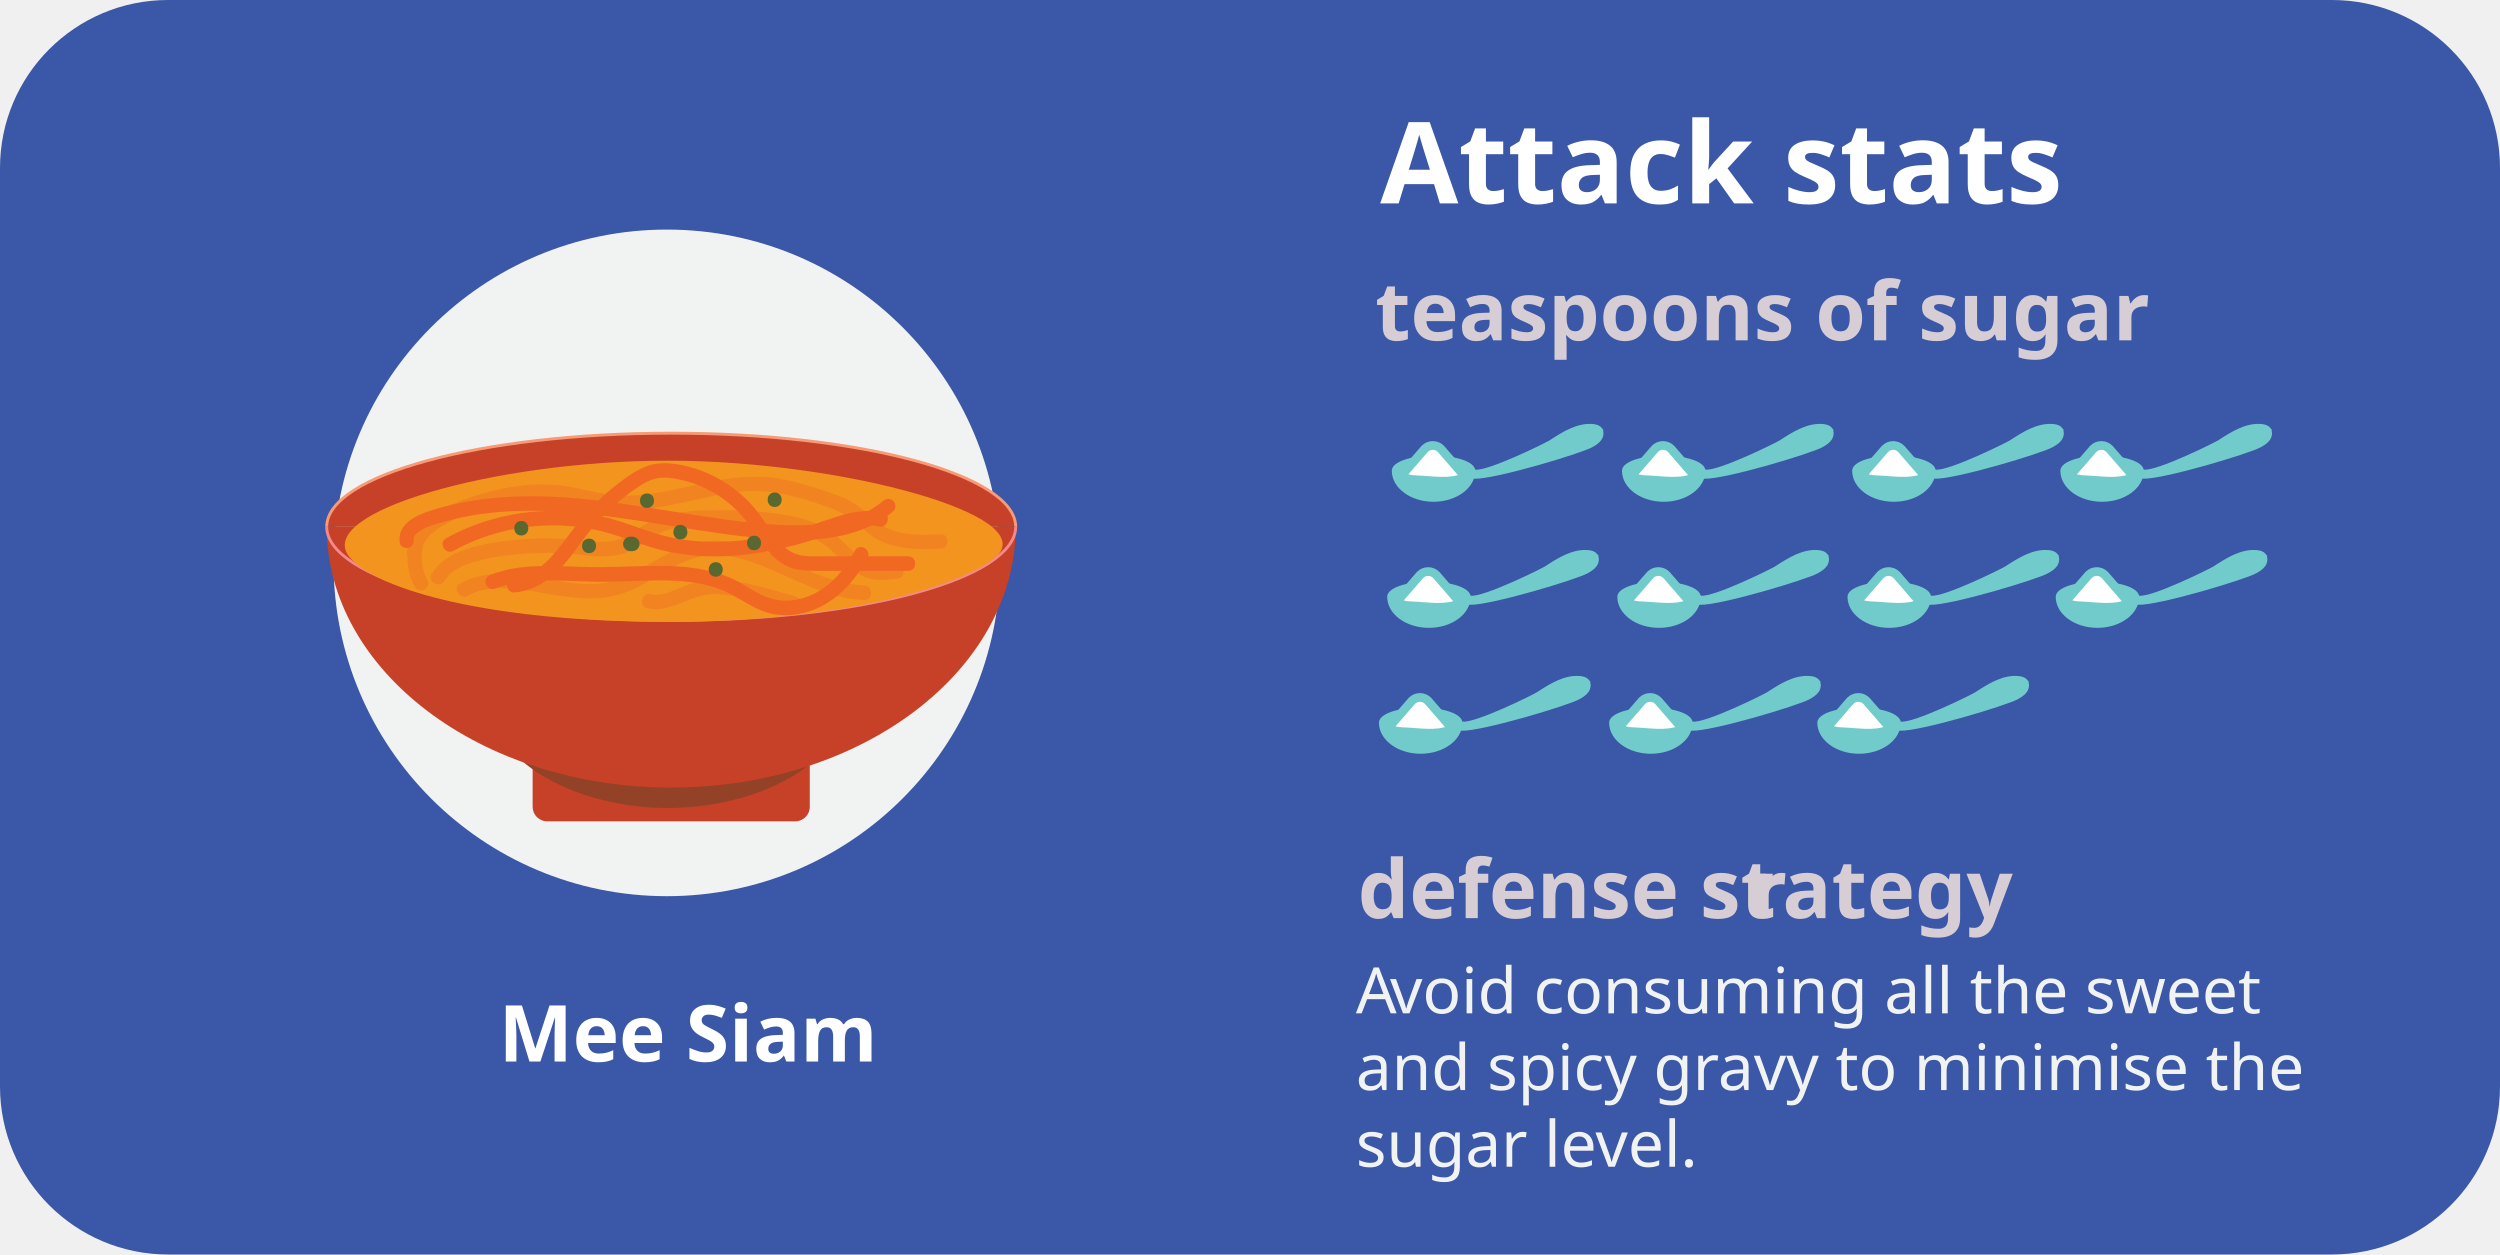
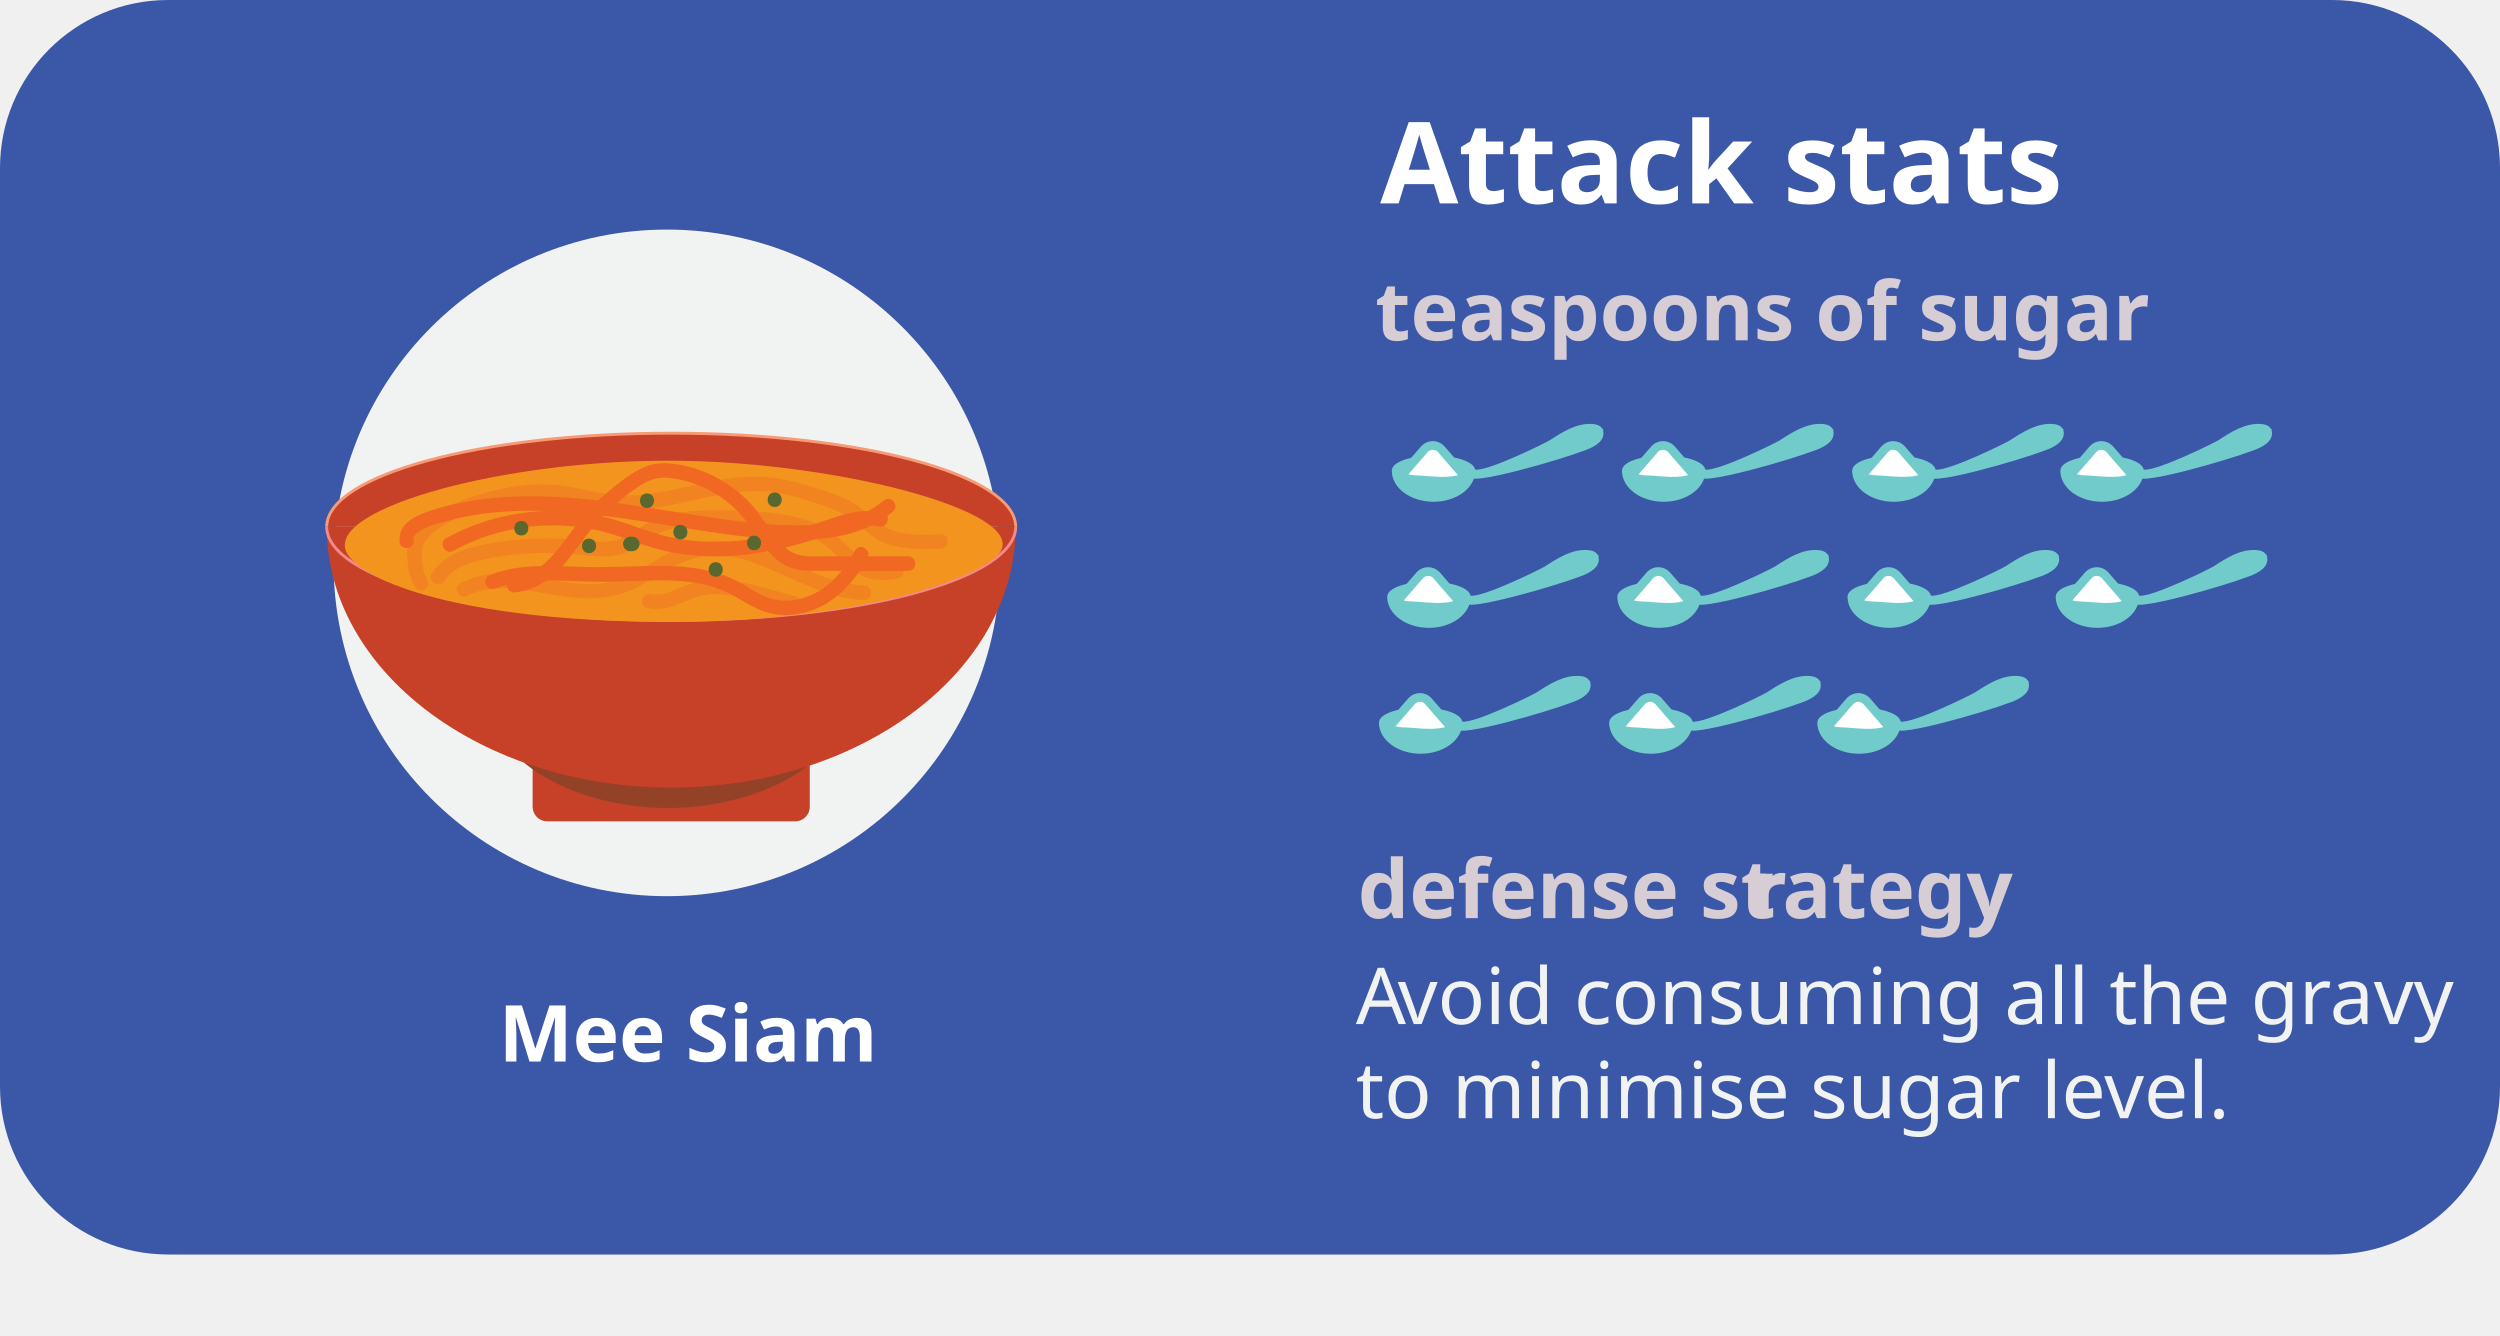
- <svg xmlns="http://www.w3.org/2000/svg" id="Layer_2" data-name="Layer 2" viewBox="0 0 860.4 431.75">
+ <svg xmlns="http://www.w3.org/2000/svg" id="Layer_2" data-name="Layer 2" viewBox="0 0 860.4 459.46">
  <defs>
    <style>
      .cls-1 {
        font-family: TrebuchetMS, 'Trebuchet MS';
-         font-size: 22px;
      }

      .cls-1, .cls-2 {
        fill: #f1f2f2;
      }

-       .cls-3 {
+       .cls-1, .cls-3 {
+         font-size: 27px;
+       }
+ 
+       .cls-4 {
        fill: #f28321;
      }

-       .cls-4 {
+       .cls-5 {
        fill: #f16823;
      }

-       .cls-5 {
+       .cls-6 {
        fill: #934227;
      }

-       .cls-6, .cls-7, .cls-8 {
+       .cls-7, .cls-8, .cls-9 {
        fill: #c64127;
      }

-       .cls-9 {
+       .cls-10 {
        fill: #3b57a7;
      }

-       .cls-10 {
+       .cls-11 {
        fill: #59682e;
      }

-       .cls-11 {
+       .cls-12 {
        letter-spacing: -.03em;
      }

-       .cls-12 {
+       .cls-13 {
        fill: #d6cdd5;
        font-size: 28px;
      }

-       .cls-12, .cls-13, .cls-14 {
+       .cls-13, .cls-3, .cls-14 {
        font-family: TrebuchetMS-Bold, 'Trebuchet MS';
        font-weight: 700;
      }

      .cls-15 {
        letter-spacing: -.06em;
      }

      .cls-16 {
        fill: #72cbcb;
      }

-       .cls-16, .cls-17, .cls-7, .cls-8, .cls-18 {
+       .cls-16, .cls-17, .cls-8, .cls-9, .cls-18 {
        stroke-miterlimit: 10;
      }

      .cls-16, .cls-18 {
        stroke: #72cbcb;
      }

      .cls-17 {
        fill: #f3941f;
        stroke: #f3941f;
      }

-       .cls-7 {
+       .cls-8 {
        stroke: #f79a75;
      }

-       .cls-8 {
+       .cls-9 {
        stroke: #f4898b;
      }

-       .cls-13 {
-         font-size: 27px;
-       }
- 
-       .cls-13, .cls-18, .cls-14 {
+       .cls-3, .cls-18, .cls-14 {
        fill: #fff;
      }

      .cls-18 {
        stroke-width: 3px;
      }

      .cls-14 {
        font-size: 39px;
      }
    </style>
  </defs>
  <g id="exploreSugar">
-     <rect class="cls-9" x="0" y="0" width="860.4" height="431.75" rx="57.84" ry="57.84" />
+     <rect class="cls-10" x="0" y="0" width="860.4" height="431.75" rx="57.84" ry="57.84" />
    <g>
      <g>
        <path class="cls-16" d="m493.36,157.3c-7.66,0-13.86,2.11-13.86,4.71,0,5.62,6.21,10.18,13.86,10.18s13.86-4.56,13.86-10.18c0-2.6-6.21-4.71-13.86-4.71Z" />
-         <path class="cls-16" d="m550.81,147.51c-.62-.73-1.63-.98-2.58-1.07-5.31-.5-10.2,2.64-14.68,5.55-1.13.73-21.29,10.77-25.86,10.13l-.46,2.16c7.42.18,36.88-8.76,40.49-10.79,1.12-.63,2.27-1.31,3-2.37s.92-2.62.08-3.61Z" />
+         <path class="cls-16" d="m550.81,147.51c-.62-.73-1.63-.98-2.58-1.07-5.31-.5-10.2,2.64-14.68,5.55-1.13.73-21.29,10.77-25.86,10.13l-.46,2.16c7.42.18,36.88-8.76,40.49-10.79,1.12-.63,2.27-1.31,3-2.37.73-1.06.92-2.62.08-3.61Z" />
      </g>
      <path class="cls-18" d="m482.96,162.97c-.3.35.39.52.34.98-.04.45,1.23,1.06,4.12,1.16,5.35.18,11.11,1.35,16.11-.61.38-.15.5-.64.23-.95l-7.86-9.06c-1.52-1.56-4.01-1.57-5.55-.03l-7.39,8.52" />
    </g>
    <g>
      <g>
        <path class="cls-16" d="m572.58,157.3c-7.66,0-13.86,2.11-13.86,4.71,0,5.62,6.21,10.18,13.86,10.18s13.86-4.56,13.86-10.18c0-2.6-6.21-4.71-13.86-4.71Z" />
-         <path class="cls-16" d="m630.02,147.51c-.62-.73-1.63-.98-2.58-1.07-5.31-.5-10.2,2.64-14.68,5.55-1.13.73-21.29,10.77-25.86,10.13l-.46,2.16c7.42.18,36.88-8.76,40.49-10.79,1.12-.63,2.27-1.31,3-2.37s.92-2.62.08-3.61Z" />
+         <path class="cls-16" d="m630.02,147.51c-.62-.73-1.63-.98-2.58-1.07-5.31-.5-10.2,2.64-14.68,5.55-1.13.73-21.29,10.77-25.86,10.13l-.46,2.16c7.42.18,36.88-8.76,40.49-10.79,1.12-.63,2.27-1.31,3-2.37.73-1.06.92-2.62.08-3.61Z" />
      </g>
      <path class="cls-18" d="m562.18,162.97c-.3.35.39.52.34.98-.04.45,1.23,1.06,4.12,1.16,5.35.18,11.11,1.35,16.11-.61.38-.15.5-.64.23-.95l-7.86-9.06c-1.52-1.56-4.01-1.57-5.55-.03l-7.39,8.52" />
    </g>
    <g>
      <g>
        <path class="cls-16" d="m651.8,157.3c-7.66,0-13.86,2.11-13.86,4.71,0,5.62,6.21,10.18,13.86,10.18s13.86-4.56,13.86-10.18c0-2.6-6.21-4.71-13.86-4.71Z" />
-         <path class="cls-16" d="m709.24,147.51c-.62-.73-1.63-.98-2.58-1.07-5.31-.5-10.2,2.64-14.68,5.55-1.13.73-21.29,10.77-25.86,10.13l-.46,2.16c7.42.18,36.88-8.76,40.49-10.79,1.12-.63,2.27-1.31,3-2.37s.92-2.62.08-3.61Z" />
+         <path class="cls-16" d="m709.24,147.51c-.62-.73-1.63-.98-2.58-1.07-5.31-.5-10.2,2.64-14.68,5.55-1.13.73-21.29,10.77-25.86,10.13l-.46,2.16c7.42.18,36.88-8.76,40.49-10.79,1.12-.63,2.27-1.31,3-2.37.73-1.06.92-2.62.08-3.61Z" />
      </g>
      <path class="cls-18" d="m641.39,162.97c-.3.35.39.52.34.98-.04.45,1.23,1.06,4.12,1.16,5.35.18,11.11,1.35,16.11-.61.38-.15.5-.64.23-.95l-7.86-9.06c-1.52-1.56-4.01-1.57-5.55-.03l-7.39,8.52" />
    </g>
    <text class="cls-14" transform="translate(475 70)">
      <tspan x="0" y="0">Attack stats </tspan>
    </text>
-     <text class="cls-12" transform="translate(473.28 117.12)">
+     <text class="cls-13" transform="translate(473.28 117.12)">
      <tspan x="0" y="0">teaspoons of sugar</tspan>
    </text>
-     <text class="cls-12" transform="translate(467.29 315.98)">
+     <text class="cls-13" transform="translate(467.29 315.98)">
      <tspan x="0" y="0">defense st</tspan>
-       <tspan class="cls-11" x="135.06" y="0">r</tspan>
+       <tspan class="cls-12" x="135.06" y="0">r</tspan>
      <tspan x="146.15" y="0">ategy</tspan>
    </text>
    <g>
      <g>
        <path class="cls-16" d="m723.45,157.3c-7.66,0-13.86,2.11-13.86,4.71,0,5.62,6.21,10.18,13.86,10.18s13.86-4.56,13.86-10.18c0-2.6-6.21-4.71-13.86-4.71Z" />
-         <path class="cls-16" d="m780.9,147.51c-.62-.73-1.63-.98-2.58-1.07-5.31-.5-10.2,2.64-14.68,5.55-1.13.73-21.29,10.77-25.86,10.13l-.46,2.16c7.42.18,36.88-8.76,40.49-10.79,1.12-.63,2.27-1.31,3-2.37s.92-2.62.08-3.61Z" />
+         <path class="cls-16" d="m780.9,147.51c-.62-.73-1.63-.98-2.58-1.07-5.31-.5-10.2,2.64-14.68,5.55-1.13.73-21.29,10.77-25.86,10.13l-.46,2.16c7.42.18,36.88-8.76,40.49-10.79,1.12-.63,2.27-1.31,3-2.37.73-1.06.92-2.62.08-3.61Z" />
      </g>
      <path class="cls-18" d="m713.05,162.97c-.3.35.39.52.34.98-.04.45,1.23,1.06,4.12,1.16,5.35.18,11.11,1.35,16.11-.61.38-.15.5-.64.23-.95l-7.86-9.06c-1.52-1.56-4.01-1.57-5.55-.03l-7.39,8.52" />
    </g>
    <g>
      <g>
        <path class="cls-16" d="m491.77,200.69c-7.66,0-13.86,2.11-13.86,4.71,0,5.62,6.21,10.18,13.86,10.18s13.86-4.56,13.86-10.18c0-2.6-6.21-4.71-13.86-4.71Z" />
        <path class="cls-16" d="m549.21,190.9c-.62-.73-1.63-.98-2.58-1.07-5.31-.5-10.2,2.64-14.68,5.55-1.13.73-21.29,10.77-25.86,10.13l-.46,2.16c7.42.18,36.88-8.76,40.49-10.79,1.12-.63,2.27-1.31,3-2.37s.92-2.62.08-3.61Z" />
      </g>
      <path class="cls-18" d="m481.36,206.36c-.3.35.39.52.34.98-.04.45,1.23,1.06,4.12,1.16,5.35.18,11.11,1.35,16.11-.61.38-.15.5-.64.23-.95l-7.86-9.06c-1.52-1.56-4.01-1.57-5.55-.03l-7.39,8.52" />
    </g>
    <g>
      <g>
        <path class="cls-16" d="m570.98,200.69c-7.66,0-13.86,2.11-13.86,4.71,0,5.62,6.21,10.18,13.86,10.18s13.86-4.56,13.86-10.18c0-2.6-6.21-4.71-13.86-4.71Z" />
        <path class="cls-16" d="m628.42,190.9c-.62-.73-1.63-.98-2.58-1.07-5.31-.5-10.2,2.64-14.68,5.55-1.13.73-21.29,10.77-25.86,10.13l-.46,2.16c7.42.18,36.88-8.76,40.49-10.79,1.12-.63,2.27-1.31,3-2.37s.92-2.62.08-3.61Z" />
      </g>
      <path class="cls-18" d="m560.58,206.36c-.3.35.39.52.34.98-.04.45,1.23,1.06,4.12,1.16,5.35.18,11.11,1.35,16.11-.61.38-.15.5-.64.23-.95l-7.86-9.06c-1.52-1.56-4.01-1.57-5.55-.03l-7.39,8.52" />
    </g>
    <g>
      <g>
        <path class="cls-16" d="m650.2,200.69c-7.66,0-13.86,2.11-13.86,4.71,0,5.62,6.21,10.18,13.86,10.18s13.86-4.56,13.86-10.18c0-2.6-6.21-4.71-13.86-4.71Z" />
-         <path class="cls-16" d="m707.64,190.9c-.62-.73-1.63-.98-2.58-1.07-5.31-.5-10.2,2.64-14.68,5.55-1.13.73-21.29,10.77-25.86,10.13l-.46,2.16c7.42.18,36.88-8.76,40.49-10.79,1.12-.63,2.27-1.31,3-2.37s.92-2.62.08-3.61Z" />
+         <path class="cls-16" d="m707.64,190.9c-.62-.73-1.63-.98-2.58-1.07-5.31-.5-10.2,2.64-14.68,5.55-1.13.73-21.29,10.77-25.86,10.13l-.46,2.16c7.42.18,36.88-8.76,40.49-10.79,1.12-.63,2.27-1.31,3-2.37.73-1.06.92-2.62.08-3.61Z" />
      </g>
      <path class="cls-18" d="m639.8,206.36c-.3.35.39.52.34.98-.04.45,1.23,1.06,4.12,1.16,5.35.18,11.11,1.35,16.11-.61.38-.15.5-.64.23-.95l-7.86-9.06c-1.52-1.56-4.01-1.57-5.55-.03l-7.39,8.52" />
    </g>
    <g>
      <g>
        <path class="cls-16" d="m721.85,200.69c-7.66,0-13.86,2.11-13.86,4.71,0,5.62,6.21,10.18,13.86,10.18s13.86-4.56,13.86-10.18c0-2.6-6.21-4.71-13.86-4.71Z" />
        <path class="cls-16" d="m779.3,190.9c-.62-.73-1.63-.98-2.58-1.07-5.31-.5-10.2,2.64-14.68,5.55-1.13.73-21.29,10.77-25.86,10.13l-.46,2.16c7.42.18,36.88-8.76,40.49-10.79,1.12-.63,2.27-1.31,3-2.37s.92-2.62.08-3.61Z" />
      </g>
      <path class="cls-18" d="m711.45,206.36c-.3.35.39.52.34.98-.04.45,1.23,1.06,4.12,1.16,5.35.18,11.11,1.35,16.11-.61.38-.15.5-.64.23-.95l-7.86-9.06c-1.52-1.56-4.01-1.57-5.55-.03l-7.39,8.52" />
    </g>
    <circle class="cls-2" cx="229.5" cy="193.72" r="114.71" />
-     <text class="cls-13" transform="translate(171.64 365.33)">
+     <text class="cls-3" transform="translate(171.64 365.33)">
      <tspan x="0" y="0">Mee Siam</tspan>
    </text>
-     <text class="cls-1" transform="translate(466.63 348.75)">
+     <text class="cls-1" transform="translate(466.63 352.44)">
      <tspan class="cls-15" x="0" y="0">A</tspan>
-       <tspan x="11.76" y="0">void consuming all the sweet </tspan>
-       <tspan x="0" y="26.4">and spicy gravy to minimise the </tspan>
-       <tspan x="0" y="52.8">sugar level.</tspan>
-     </text>
-     <g>
-       <path class="cls-6" d="m183.31,259.42h95.38v18.25c0,2.76-2.24,5-5,5h-85.38c-2.76,0-5-2.24-5-5v-18.25h0Z" />
-       <path class="cls-5" d="m289.05,245.24c0,17.05-27.88,32.84-59.18,32.84s-59.18-15.79-59.18-32.84" />
-       <path class="cls-6" d="m349.56,181.3c0,49.56-53.08,89.74-118.56,89.74s-118.56-40.18-118.56-89.74" />
-       <path class="cls-7" d="m112.44,181.3c0-17.8,53.08-32.22,118.56-32.22s118.56,14.43,118.56,32.22" />
-       <path class="cls-8" d="m349.56,181.3c0,17.8-53.08,32.22-118.56,32.22s-118.56-14.43-118.56-32.22" />
+       <tspan x="14.44" y="0">void consuming all the gravy </tspan>
+       <tspan x="0" y="32.4">to minimise sugar level.</tspan>
+     </text>
+     <g>
+       <path class="cls-7" d="m183.31,259.42h95.38v18.25c0,2.76-2.24,5-5,5h-85.38c-2.76,0-5-2.24-5-5v-18.25h0Z" />
+       <path class="cls-6" d="m289.05,245.24c0,17.05-27.88,32.84-59.18,32.84s-59.18-15.79-59.18-32.84" />
+       <path class="cls-7" d="m349.56,181.3c0,49.56-53.08,89.74-118.56,89.74s-118.56-40.18-118.56-89.74" />
+       <path class="cls-8" d="m112.44,181.3c0-17.8,53.08-32.22,118.56-32.22s118.56,14.43,118.56,32.22" />
+       <path class="cls-9" d="m349.56,181.3c0,17.8-53.08,32.22-118.56,32.22s-118.56-14.43-118.56-32.22" />
      <path class="cls-17" d="m342.13,191.56c-11.37,9.38-51.87,21.96-112.22,21.96s-99.83-10.71-109.28-22.19c-11.77-14.29,48.93-32.28,109.28-32.28s128.48,19.09,112.22,32.51Z" />
-       <path class="cls-3" d="m160.93,205.04c8.15-4.34,17.79-2.37,26.42-.86,9.67,1.7,19.57,3.19,28.94-.68,8.84-3.65,16.46-10.7,26.14-12.17,8.61-1.31,17.19,2.16,24.91,5.58,9.63,4.26,19.32,9.17,30.05,9.59,3.22.13,3.21-4.87,0-5-18.65-.73-33.64-16.3-52.6-15.39-5,.24-9.67,1.78-14.12,4.01s-8.53,4.99-12.93,7.24c-4.13,2.11-8.47,3.46-13.12,3.64s-9.63-.54-14.38-1.36c-10.56-1.82-21.84-4.23-31.82,1.09-2.84,1.51-.32,5.83,2.52,4.32h0Z" />
-       <path class="cls-3" d="m152.88,199.97c2.37-3.79,6.7-5.6,10.84-6.74,5.45-1.5,11.16-2.27,16.79-2.67,5.96-.43,11.96-.35,17.91.23,5.62.55,11.51,1.5,16.94-.6,5.04-1.95,8.92-6,14.1-7.65s11.12-1.83,16.67-1.94c6.12-.11,12.24.16,18.32.83,5.06.56,10.32,1.4,14.97,3.55,2.48,1.15,4.72,2.62,6.74,4.47,1.91,1.75,3.67,3.67,5.63,5.36,2.1,1.8,4.39,3.36,7.07,4.17,3.39,1.02,6.91.56,10.34.08,1.34-.19,2.07-1.89,1.75-3.08-.4-1.44-1.73-1.93-3.08-1.75-2.77.39-5.69.71-8.37-.31-1.95-.74-3.62-2.11-5.13-3.51-3.74-3.44-7.05-7.12-11.69-9.4-4.93-2.43-10.27-3.57-15.68-4.28-6.11-.81-12.27-1.18-18.43-1.17s-12.1.15-17.92,1.46c-2.74.62-5.41,1.61-7.85,3.01-2.31,1.33-4.42,2.97-6.74,4.29-5.07,2.89-10.71,2.17-16.28,1.59-6.09-.64-12.21-.81-18.32-.43-6.44.4-13.03,1.23-19.25,2.96-5.38,1.5-10.6,4.11-13.65,8.98-1.71,2.74,2.61,5.25,4.32,2.52h0Z" />
-       <path class="cls-3" d="m273.89,205.28c-8.88-2.41-17.98-5.53-27.25-5.81-4.35-.13-8.21,1-12.18,2.67-3.22,1.36-6.83,3.15-10.4,2.32-3.13-.73-4.47,4.09-1.33,4.82,8.23,1.92,14.91-4.81,22.96-4.82,4.5,0,8.98.94,13.33,2.02s9.03,2.4,13.54,3.63c3.11.84,4.44-3.98,1.33-4.82h0Z" />
-       <path class="cls-3" d="m145.02,190.26c.32-4.91,5.03-8.16,8.99-10.25,5.44-2.88,11.47-4.92,17.43-6.38,6.33-1.56,12.85-2.27,19.37-1.79s13.27,2.78,20.03,3.47c12.87,1.31,25.39-3.08,37.91-5.25,6.06-1.05,12.32-1.53,18.42-.48,6.43,1.1,12.87,3.16,18.98,5.43,3.28,1.22,6.21,2.89,8.84,5.2s5.09,4.62,8.24,6.07c6.41,2.95,13.57,2.85,20.48,2.57,3.21-.13,3.22-5.13,0-5-5.93.24-12.39.59-17.95-1.89-2.8-1.25-4.96-3.29-7.23-5.29-2.5-2.2-5.17-4.01-8.23-5.34s-6.33-2.36-9.55-3.37-6.58-2.03-9.94-2.75c-6.77-1.45-13.51-1.4-20.34-.44-12.76,1.8-25.27,6.59-38.31,5.66-6.83-.49-13.38-2.83-20.21-3.49s-13.8.03-20.5,1.55c-7.04,1.6-14.27,4.03-20.6,7.55-5.46,3.03-10.39,7.64-10.82,14.22-.09,1.35,1.21,2.5,2.5,2.5,1.43,0,2.41-1.15,2.5-2.5h0Z" />
-       <path class="cls-3" d="m140.6,188.24c-.84,4.72-.14,9.51,2.14,13.75.62,1.15,2.31,1.61,3.42.9,1.17-.76,1.56-2.19.9-3.42-.23-.42-.43-.85-.63-1.28-.11-.26-.11-.25.01.04-.05-.13-.1-.25-.15-.38-.07-.19-.14-.38-.21-.57-.32-.93-.55-1.89-.71-2.86-.02-.1-.03-.2-.05-.3.04.33.05.35,0,.06-.02-.24-.05-.47-.07-.71-.04-.47-.05-.95-.05-1.42s.02-.95.06-1.42c.02-.23.03-.48.07-.71-.12.66.04-.22.07-.34.23-1.28-.35-2.76-1.75-3.08-1.22-.28-2.83.37-3.08,1.75h0Z" />
-       <path class="cls-4" d="m156.07,189.55c16.15-8.92,35.73-11.16,53.46-6.06,5.02,1.45,9.87,3.43,14.88,4.94s9.95,2.38,15.05,2.8c10.12.84,20.37-.36,30.24-2.65,5.48-1.27,10.85-2.94,16.16-4.78s10.97-3.89,16.59-2.6c3.13.72,4.47-4.1,1.33-4.82-5.37-1.23-10.74-.18-15.89,1.47-4.87,1.56-9.65,3.32-14.59,4.66-9.83,2.68-19.99,4.3-30.21,3.93-5.1-.18-10.15-.89-15.09-2.19s-10.05-3.37-15.1-4.96c-9.17-2.9-18.91-4.02-28.5-3.25-10.81.86-21.36,3.95-30.87,9.2-2.82,1.56-.3,5.88,2.52,4.32h0Z" />
-       <path class="cls-4" d="m170.2,202.62c8.83-3.41,18.34-2.99,27.63-2.62,4.66.19,9.31.29,13.97.16s9.17-.36,13.75-.41c8.74-.08,17.81.52,25.72,4.6,4.1,2.11,7.85,4.88,12.27,6.31s8.98,1.33,13.31.23c9.79-2.49,17.08-10.23,21.71-18.88,1.52-2.84-2.8-5.36-4.32-2.52-3.83,7.15-9.54,13.78-17.53,16.25-3.94,1.22-8.13,1.37-12.06.04-4.17-1.4-7.71-4.21-11.64-6.13-8.07-3.93-17.07-4.89-25.95-4.9s-17.97.68-26.98.34c-10.44-.39-21.28-1.13-31.23,2.71-1.26.49-2.13,1.68-1.75,3.08.33,1.2,1.81,2.24,3.08,1.75h0Z" />
-       <path class="cls-4" d="m142.37,185.46c-.17-1.28,1.84-2.63,3.01-3.27,2.22-1.22,4.79-1.87,7.21-2.56,5.5-1.57,11.15-2.62,16.85-3.2,11.56-1.17,23.23-.64,34.75.65,12.02,1.34,23.93,3.52,35.89,5.34,11.67,1.78,23.54,3.46,35.37,3.36,11.38-.09,23.09-2.28,31.99-9.82,1.03-.87.9-2.64,0-3.54-1.02-1.02-2.5-.88-3.54,0-7.67,6.5-18.11,8.21-27.85,8.35-11.91.18-23.86-1.51-35.6-3.32-23.9-3.67-48.1-8.62-72.37-5.87-6.59.75-13.12,2-19.44,4.02-5.27,1.68-11.98,4.51-11.08,11.19.18,1.34,1.9,2.07,3.08,1.75,1.45-.4,1.93-1.73,1.75-3.08h0Z" />
-       <path class="cls-4" d="m312.58,191.45c-6.3,0-12.6,0-18.91,0h-9.2c-2.78,0-5.66.2-8.41-.23-4.6-.72-7.6-4.03-10.14-7.67-2.71-3.88-5.19-7.86-8.56-11.23-7.15-7.14-17-12.07-27.13-12.84-2.86-.22-5.73.15-8.39,1.24s-5,2.66-7.3,4.34c-4.44,3.25-8.57,6.89-12.28,10.95-4.19,4.58-7.48,9.86-11.54,14.54-3.53,4.08-8.14,7.97-13.77,8.35-1.35.09-2.5,1.08-2.5,2.5,0,1.28,1.15,2.59,2.5,2.5,5.43-.36,10.21-2.96,14.18-6.57s7.1-8.41,10.44-12.76,7.1-8.27,11.23-11.81c1.98-1.7,4.05-3.29,6.21-4.77s4.46-2.86,7.08-3.37,5.39-.1,7.96.46c2.4.52,4.78,1.25,7.04,2.21,4.31,1.83,8.32,4.43,11.74,7.63s5.9,7.02,8.55,10.87,5.76,7.58,10.25,9.4c2.96,1.2,6.22,1.28,9.37,1.28,3.47,0,6.95,0,10.42,0,7.05,0,14.1,0,21.14,0,3.22,0,3.22-5,0-5h0Z" />
-       <path class="cls-10" d="m216.93,189.69h.68c.34.01.67-.06.96-.22.31-.1.58-.27.8-.52.24-.23.42-.49.52-.8.16-.3.23-.62.22-.96l-.09-.66c-.12-.42-.33-.79-.64-1.1l-.51-.39c-.39-.23-.81-.34-1.26-.34h-.68c-.34-.01-.67.06-.96.22-.31.1-.58.27-.8.52-.24.23-.42.49-.52.8-.16.3-.23.62-.22.96l.09.66c.12.42.33.79.64,1.1l.51.39c.39.23.81.34,1.26.34h0Z" />
-       <path class="cls-10" d="m234.16,185.64c3.22,0,3.22-5,0-5s-3.22,5,0,5h0Z" />
-       <path class="cls-10" d="m259.51,189.36c3.22,0,3.22-5,0-5s-3.22,5,0,5h0Z" />
-       <path class="cls-10" d="m246.33,198.48c3.22,0,3.22-5,0-5s-3.22,5,0,5h0Z" />
-       <path class="cls-10" d="m202.73,190.37c3.22,0,3.22-5,0-5s-3.22,5,0,5h0Z" />
-       <path class="cls-10" d="m222.67,174.82c3.22,0,3.22-5,0-5s-3.22,5,0,5h0Z" />
-       <path class="cls-10" d="m266.61,174.48c3.22,0,3.22-5,0-5s-3.22,5,0,5h0Z" />
-       <path class="cls-10" d="m179.41,184.29c3.22,0,3.22-5,0-5s-3.22,5,0,5h0Z" />
+       <path class="cls-4" d="m160.93,205.04c8.15-4.34,17.79-2.37,26.42-.86,9.67,1.7,19.57,3.19,28.94-.68,8.84-3.65,16.46-10.7,26.14-12.17,8.61-1.31,17.19,2.16,24.91,5.58,9.63,4.26,19.32,9.17,30.05,9.59,3.22.13,3.21-4.87,0-5-18.65-.73-33.64-16.3-52.6-15.39-5,.24-9.67,1.78-14.12,4.01s-8.53,4.99-12.93,7.24c-4.13,2.11-8.47,3.46-13.12,3.64s-9.63-.54-14.38-1.36c-10.56-1.82-21.84-4.23-31.82,1.09-2.84,1.51-.32,5.83,2.52,4.32h0Z" />
+       <path class="cls-4" d="m152.88,199.97c2.37-3.79,6.7-5.6,10.84-6.74,5.45-1.5,11.16-2.27,16.79-2.67,5.96-.43,11.96-.35,17.91.23,5.62.55,11.51,1.5,16.94-.6,5.04-1.95,8.92-6,14.1-7.65s11.12-1.83,16.67-1.94c6.12-.11,12.24.16,18.32.83,5.06.56,10.32,1.4,14.97,3.55,2.48,1.15,4.72,2.62,6.74,4.47,1.91,1.75,3.67,3.67,5.63,5.36,2.1,1.8,4.39,3.36,7.07,4.17,3.39,1.02,6.91.56,10.34.08,1.34-.19,2.07-1.89,1.75-3.08-.4-1.44-1.73-1.93-3.08-1.75-2.77.39-5.69.71-8.37-.31-1.95-.74-3.62-2.11-5.13-3.51-3.74-3.44-7.05-7.12-11.69-9.4-4.93-2.43-10.27-3.57-15.68-4.28-6.11-.81-12.27-1.18-18.43-1.17s-12.1.15-17.92,1.46c-2.74.62-5.41,1.61-7.85,3.01-2.31,1.33-4.42,2.97-6.74,4.29-5.07,2.89-10.71,2.17-16.28,1.59-6.09-.64-12.21-.81-18.32-.43-6.44.4-13.03,1.23-19.25,2.96-5.38,1.5-10.6,4.11-13.65,8.98-1.71,2.74,2.61,5.25,4.32,2.52h0Z" />
+       <path class="cls-4" d="m273.89,205.28c-8.88-2.41-17.98-5.53-27.25-5.81-4.35-.13-8.21,1-12.18,2.67-3.22,1.36-6.83,3.15-10.4,2.32-3.13-.73-4.47,4.09-1.33,4.82,8.23,1.92,14.91-4.81,22.96-4.82,4.5,0,8.98.94,13.33,2.02s9.03,2.4,13.54,3.63c3.11.84,4.44-3.98,1.33-4.82h0Z" />
+       <path class="cls-4" d="m145.02,190.26c.32-4.91,5.03-8.16,8.99-10.25,5.44-2.88,11.47-4.92,17.43-6.38,6.33-1.56,12.85-2.27,19.37-1.79s13.27,2.78,20.03,3.47c12.87,1.31,25.39-3.08,37.91-5.25,6.06-1.05,12.32-1.53,18.42-.48,6.43,1.1,12.87,3.16,18.98,5.43,3.28,1.22,6.21,2.89,8.84,5.2s5.09,4.62,8.24,6.07c6.41,2.95,13.57,2.85,20.48,2.57,3.21-.13,3.22-5.13,0-5-5.93.24-12.39.59-17.95-1.89-2.8-1.25-4.96-3.29-7.23-5.29-2.5-2.2-5.17-4.01-8.23-5.34s-6.33-2.36-9.55-3.37-6.58-2.03-9.94-2.75c-6.77-1.45-13.51-1.4-20.34-.44-12.76,1.8-25.27,6.59-38.31,5.66-6.83-.49-13.38-2.83-20.21-3.49s-13.8.03-20.5,1.55c-7.04,1.6-14.27,4.03-20.6,7.55-5.46,3.03-10.39,7.64-10.82,14.22-.09,1.35,1.21,2.5,2.5,2.5,1.43,0,2.41-1.15,2.5-2.5h0Z" />
+       <path class="cls-4" d="m140.6,188.24c-.84,4.72-.14,9.51,2.14,13.75.62,1.15,2.31,1.61,3.42.9,1.17-.76,1.56-2.19.9-3.42-.23-.42-.43-.85-.63-1.28-.11-.26-.11-.25.01.04-.05-.13-.1-.25-.15-.38-.07-.19-.14-.38-.21-.57-.32-.93-.55-1.89-.71-2.86-.02-.1-.03-.2-.05-.3.04.33.05.35,0,.06-.02-.24-.05-.47-.07-.71-.04-.47-.05-.95-.05-1.42s.02-.95.06-1.42c.02-.23.03-.48.07-.71-.12.66.04-.22.07-.34.23-1.28-.35-2.76-1.75-3.08-1.22-.28-2.83.37-3.08,1.75h0Z" />
+       <path class="cls-5" d="m156.07,189.55c16.15-8.92,35.73-11.16,53.46-6.06,5.02,1.45,9.87,3.43,14.88,4.94s9.95,2.38,15.05,2.8c10.12.84,20.37-.36,30.24-2.65,5.48-1.27,10.85-2.94,16.16-4.78s10.97-3.89,16.59-2.6c3.13.72,4.47-4.1,1.33-4.82-5.37-1.23-10.74-.18-15.89,1.47-4.87,1.56-9.65,3.32-14.59,4.66-9.83,2.68-19.99,4.3-30.21,3.93-5.1-.18-10.15-.89-15.09-2.19s-10.05-3.37-15.1-4.96c-9.17-2.9-18.91-4.02-28.5-3.25-10.81.86-21.36,3.95-30.87,9.2-2.82,1.56-.3,5.88,2.52,4.32h0Z" />
+       <path class="cls-5" d="m170.2,202.62c8.83-3.41,18.34-2.99,27.63-2.62,4.66.19,9.31.29,13.97.16s9.17-.36,13.75-.41c8.74-.08,17.81.52,25.72,4.6,4.1,2.11,7.85,4.88,12.27,6.31s8.98,1.33,13.31.23c9.79-2.49,17.08-10.23,21.71-18.88,1.52-2.84-2.8-5.36-4.32-2.52-3.83,7.15-9.54,13.78-17.53,16.25-3.94,1.22-8.13,1.37-12.06.04-4.17-1.4-7.71-4.21-11.64-6.13-8.07-3.93-17.07-4.89-25.95-4.9-9,0-17.97.68-26.98.34-10.44-.39-21.28-1.13-31.23,2.71-1.26.49-2.13,1.68-1.75,3.08.33,1.2,1.81,2.24,3.08,1.75h0Z" />
+       <path class="cls-5" d="m142.37,185.46c-.17-1.28,1.84-2.63,3.01-3.27,2.22-1.22,4.79-1.87,7.21-2.56,5.5-1.57,11.15-2.62,16.85-3.2,11.56-1.17,23.23-.64,34.75.65,12.02,1.34,23.93,3.52,35.89,5.34s23.54,3.46,35.37,3.36c11.38-.09,23.09-2.28,31.99-9.82,1.03-.87.9-2.64,0-3.54-1.02-1.02-2.5-.88-3.54,0-7.67,6.5-18.11,8.21-27.85,8.35-11.91.18-23.86-1.51-35.6-3.32-23.9-3.67-48.1-8.62-72.37-5.87-6.59.75-13.12,2-19.44,4.02-5.27,1.68-11.98,4.51-11.08,11.19.18,1.34,1.9,2.07,3.08,1.75,1.45-.4,1.93-1.73,1.75-3.08h0Z" />
+       <path class="cls-5" d="m312.58,191.45c-6.3,0-12.6,0-18.91,0h-9.2c-2.78,0-5.66.2-8.41-.23-4.6-.72-7.6-4.03-10.14-7.67-2.71-3.88-5.19-7.86-8.56-11.23-7.15-7.14-17-12.07-27.13-12.84-2.86-.22-5.73.15-8.39,1.24s-5,2.66-7.3,4.34c-4.44,3.25-8.57,6.89-12.28,10.95-4.19,4.58-7.48,9.86-11.54,14.54-3.53,4.08-8.14,7.97-13.77,8.35-1.35.09-2.5,1.08-2.5,2.5,0,1.28,1.15,2.59,2.5,2.5,5.43-.36,10.21-2.96,14.18-6.57s7.1-8.41,10.44-12.76c3.31-4.31,7.1-8.27,11.23-11.81,1.98-1.7,4.05-3.29,6.21-4.77s4.46-2.86,7.08-3.37,5.39-.1,7.96.46c2.4.52,4.78,1.25,7.04,2.21,4.31,1.83,8.32,4.43,11.74,7.63s5.9,7.02,8.55,10.87,5.76,7.58,10.25,9.4c2.96,1.2,6.22,1.28,9.37,1.28,3.47,0,6.95,0,10.42,0,7.05,0,14.1,0,21.14,0,3.22,0,3.22-5,0-5h0Z" />
+       <path class="cls-11" d="m216.93,189.69h.68c.34.01.67-.06.96-.22.31-.1.58-.27.8-.52.24-.23.42-.49.52-.8.16-.3.23-.62.22-.96l-.09-.66c-.12-.42-.33-.79-.64-1.1l-.51-.39c-.39-.23-.81-.34-1.26-.34h-.68c-.34-.01-.67.06-.96.22-.31.1-.58.27-.8.52-.24.23-.42.49-.52.8-.16.3-.23.62-.22.96l.09.66c.12.42.33.79.64,1.1l.51.39c.39.23.81.34,1.26.34h0Z" />
+       <path class="cls-11" d="m234.16,185.64c3.22,0,3.22-5,0-5s-3.22,5,0,5h0Z" />
+       <path class="cls-11" d="m259.51,189.36c3.22,0,3.22-5,0-5s-3.22,5,0,5h0Z" />
+       <path class="cls-11" d="m246.33,198.48c3.22,0,3.22-5,0-5s-3.22,5,0,5h0Z" />
+       <path class="cls-11" d="m202.73,190.37c3.22,0,3.22-5,0-5s-3.22,5,0,5h0Z" />
+       <path class="cls-11" d="m222.67,174.82c3.22,0,3.22-5,0-5s-3.22,5,0,5h0Z" />
+       <path class="cls-11" d="m266.61,174.48c3.22,0,3.22-5,0-5s-3.22,5,0,5h0Z" />
+       <path class="cls-11" d="m179.41,184.29c3.22,0,3.22-5,0-5s-3.22,5,0,5h0Z" />
    </g>
    <g>
      <g>
        <path class="cls-16" d="m488.94,244.02c-7.66,0-13.86,2.11-13.86,4.71,0,5.62,6.21,10.18,13.86,10.18s13.86-4.56,13.86-10.18c0-2.6-6.21-4.71-13.86-4.71Z" />
        <path class="cls-16" d="m546.39,234.24c-.62-.73-1.63-.98-2.58-1.07-5.31-.5-10.2,2.64-14.68,5.55-1.13.73-21.29,10.77-25.86,10.13l-.46,2.16c7.42.18,36.88-8.76,40.49-10.79,1.12-.63,2.27-1.31,3-2.37s.92-2.62.08-3.61Z" />
      </g>
      <path class="cls-18" d="m478.54,249.69c-.3.35.39.52.34.98-.04.45,1.23,1.06,4.12,1.16,5.35.18,11.11,1.35,16.11-.61.38-.15.5-.64.23-.95l-7.86-9.06c-1.52-1.56-4.01-1.57-5.55-.03l-7.39,8.52" />
    </g>
    <g>
      <g>
        <path class="cls-16" d="m568.16,244.02c-7.66,0-13.86,2.11-13.86,4.71,0,5.62,6.21,10.18,13.86,10.18s13.86-4.56,13.86-10.18c0-2.6-6.21-4.71-13.86-4.71Z" />
        <path class="cls-16" d="m625.6,234.24c-.62-.73-1.63-.98-2.58-1.07-5.31-.5-10.2,2.64-14.68,5.55-1.13.73-21.29,10.77-25.86,10.13l-.46,2.16c7.42.18,36.88-8.76,40.49-10.79,1.12-.63,2.27-1.31,3-2.37s.92-2.62.08-3.61Z" />
      </g>
      <path class="cls-18" d="m557.76,249.69c-.3.35.39.52.34.98-.04.45,1.23,1.06,4.12,1.16,5.35.18,11.11,1.35,16.11-.61.38-.15.5-.64.23-.95l-7.86-9.06c-1.52-1.56-4.01-1.57-5.55-.03l-7.39,8.52" />
    </g>
    <g>
      <g>
        <path class="cls-16" d="m639.81,244.02c-7.66,0-13.86,2.11-13.86,4.71,0,5.62,6.21,10.18,13.86,10.18s13.86-4.56,13.86-10.18c0-2.6-6.21-4.71-13.86-4.71Z" />
-         <path class="cls-16" d="m697.26,234.24c-.62-.73-1.63-.98-2.58-1.07-5.31-.5-10.2,2.64-14.68,5.55-1.13.73-21.29,10.77-25.86,10.13l-.46,2.16c7.42.18,36.88-8.76,40.49-10.79,1.12-.63,2.27-1.31,3-2.37.73-1.06.92-2.62.08-3.61Z" />
+         <path class="cls-16" d="m697.26,234.24c-.62-.73-1.63-.98-2.58-1.07-5.31-.5-10.2,2.64-14.68,5.55-1.13.73-21.29,10.77-25.86,10.13l-.46,2.16c7.42.18,36.88-8.76,40.49-10.79,1.12-.63,2.27-1.31,3-2.37s.92-2.62.08-3.61Z" />
      </g>
      <path class="cls-18" d="m629.41,249.69c-.3.35.39.52.34.98-.04.45,1.23,1.06,4.12,1.16,5.35.18,11.11,1.35,16.11-.61.38-.15.5-.64.23-.95l-7.86-9.06c-1.52-1.56-4.01-1.57-5.55-.03l-7.39,8.52" />
    </g>
  </g>
</svg>
